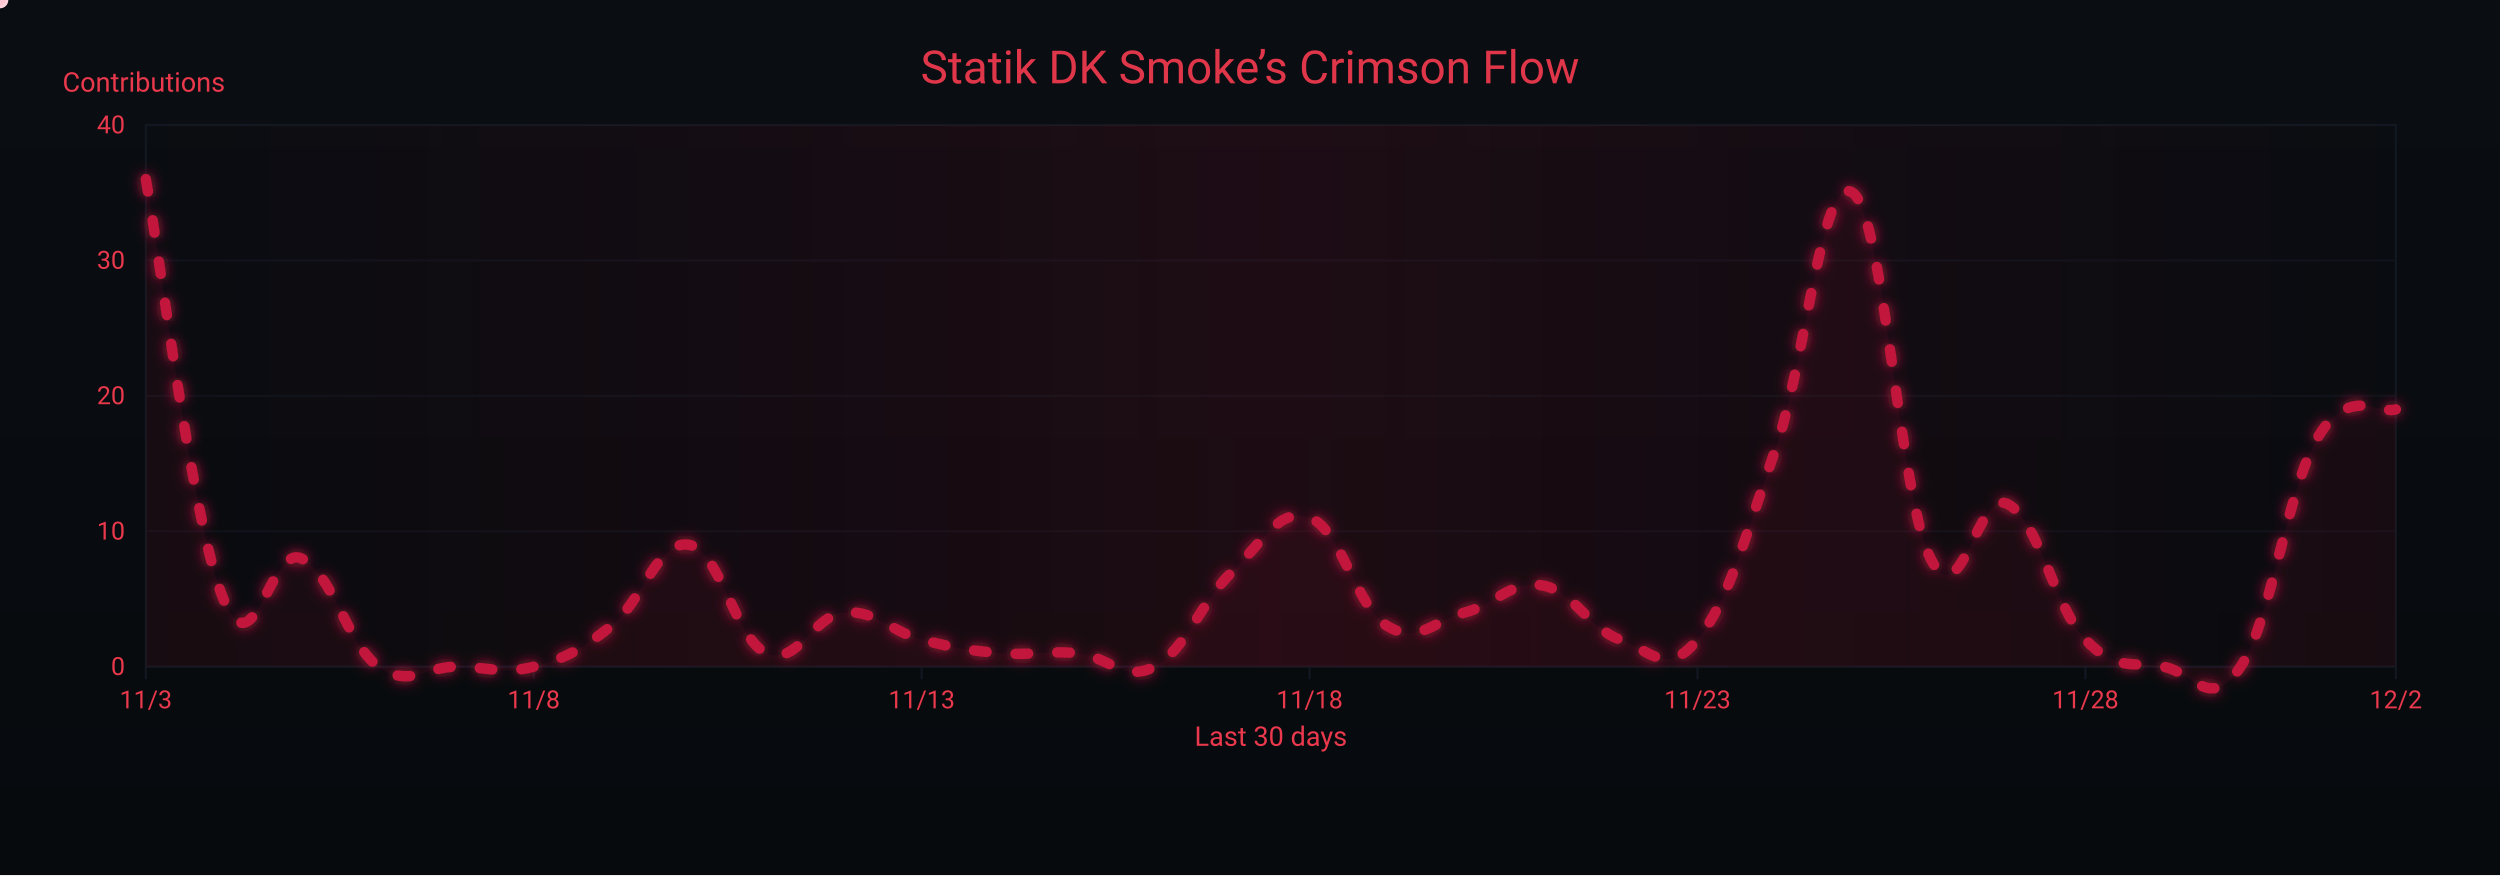
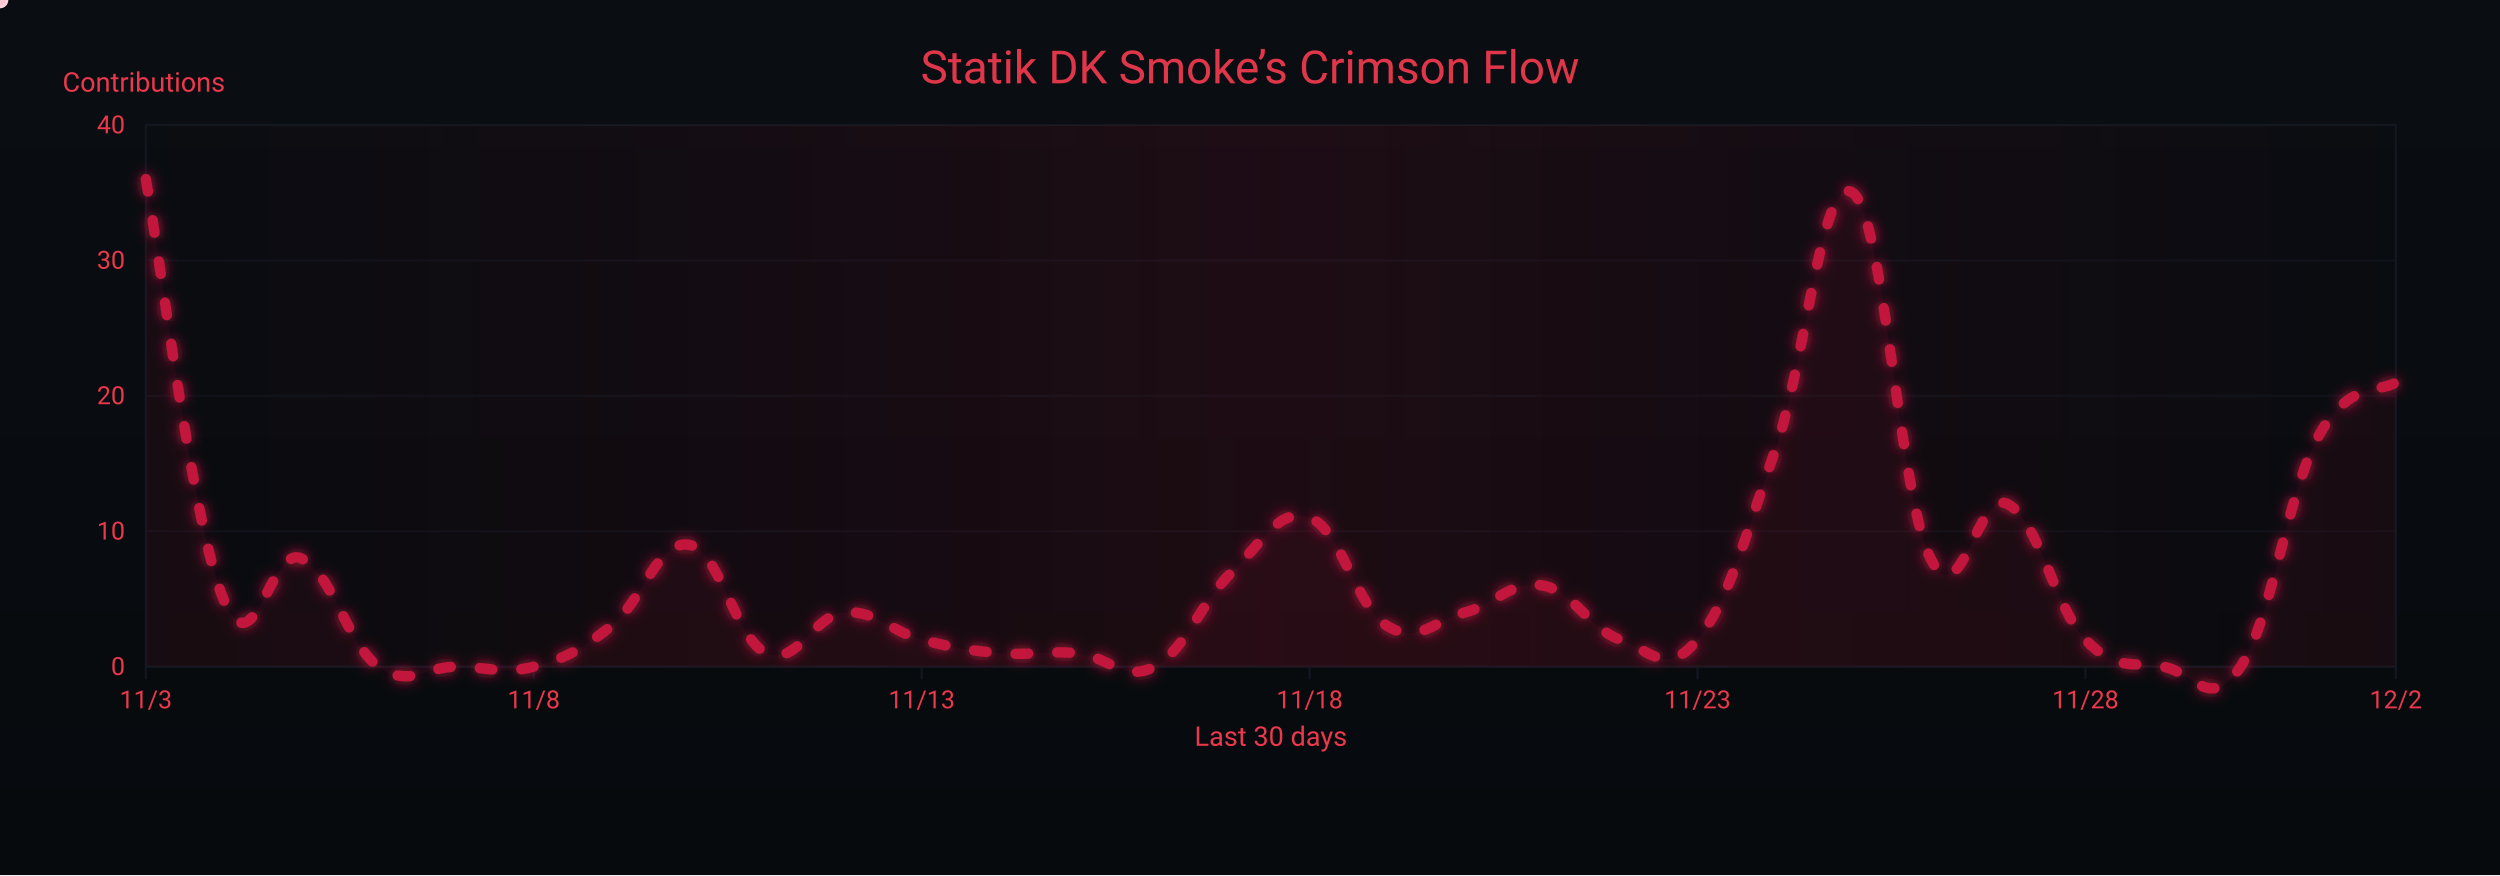
<svg xmlns="http://www.w3.org/2000/svg" width="1200" height="420" viewBox="0 0 1200 420" role="img" aria-label="Crimson Flow Graph">
  <defs>
    <linearGradient id="bgGrad" x1="0" y1="0" x2="0" y2="1">
      <stop offset="0%" stop-color="#0a0d12" />
      <stop offset="100%" stop-color="#070a0d" />
    </linearGradient>
    <filter id="glow">
      <feGaussianBlur stdDeviation="3" result="b1" />
      <feMerge>
        <feMergeNode in="b1" />
        <feMergeNode in="SourceGraphic" />
      </feMerge>
    </filter>
    <linearGradient id="sheen" x1="0" y1="0" x2="1" y2="0">
      <stop offset="0%" stop-color="#9b0e2a" stop-opacity="0" />
      <stop offset="50%" stop-color="#9b0e2a" stop-opacity=".14" />
      <stop offset="100%" stop-color="#9b0e2a" stop-opacity="0" />
      <animateTransform attributeName="gradientTransform" type="translate" from="-1 0" to="1 0" dur="9s" repeatCount="indefinite" />
    </linearGradient>
  </defs>
  <rect width="1200" height="420" fill="url(#bgGrad)" />
  <rect x="70" y="60" width="1080" height="260" fill="none" stroke="#121821" stroke-width="1" />
  <g font-family="ui-sans-serif,system-ui,-apple-system,Segoe UI,Roboto,Ubuntu,Arial" font-size="12">
    <path d="M70,320.0 H1150" stroke="#121821" stroke-width="1" opacity="0.6" />
    <text x="60" y="324.0" text-anchor="end" fill="#ea384c">0</text>
    <path d="M70,255.0 H1150" stroke="#121821" stroke-width="1" opacity="0.6" />
    <text x="60" y="259.0" text-anchor="end" fill="#ea384c">10</text>
    <path d="M70,190.0 H1150" stroke="#121821" stroke-width="1" opacity="0.6" />
    <text x="60" y="194.0" text-anchor="end" fill="#ea384c">20</text>
    <path d="M70,125.0 H1150" stroke="#121821" stroke-width="1" opacity="0.6" />
    <text x="60" y="129.0" text-anchor="end" fill="#ea384c">30</text>
    <path d="M70,60.0 H1150" stroke="#121821" stroke-width="1" opacity="0.6" />
    <text x="60" y="64.0" text-anchor="end" fill="#ea384c">40</text>
    <text x="30" y="44" fill="#ea384c" font-size="13">Contributions</text>
  </g>
  <g font-family="ui-sans-serif,system-ui,-apple-system,Segoe UI,Roboto,Ubuntu,Arial" font-size="12">
    <path d="M70.0,320 V326" stroke="#121821" stroke-width="1" />
    <text x="70.0" y="340" text-anchor="middle" fill="#ea384c">11/3</text>
    <path d="M256.2,320 V326" stroke="#121821" stroke-width="1" />
    <text x="256.2" y="340" text-anchor="middle" fill="#ea384c">11/8</text>
    <path d="M442.4,320 V326" stroke="#121821" stroke-width="1" />
    <text x="442.4" y="340" text-anchor="middle" fill="#ea384c">11/13</text>
    <path d="M628.6,320 V326" stroke="#121821" stroke-width="1" />
    <text x="628.6" y="340" text-anchor="middle" fill="#ea384c">11/18</text>
    <path d="M814.8,320 V326" stroke="#121821" stroke-width="1" />
    <text x="814.8" y="340" text-anchor="middle" fill="#ea384c">11/23</text>
    <path d="M1001.0,320 V326" stroke="#121821" stroke-width="1" />
    <text x="1001.0" y="340" text-anchor="middle" fill="#ea384c">11/28</text>
    <path d="M1150.0,320 V326" stroke="#121821" stroke-width="1" />
    <text x="1150.0" y="340" text-anchor="middle" fill="#ea384c">12/2</text>
    <text x="610" y="358" text-anchor="middle" fill="#ea384c" font-size="13">Last 30 days</text>
  </g>
  <rect x="70" y="60" width="1080" height="260" fill="url(#sheen)" />
  <text x="600" y="40" text-anchor="middle" font-family="ui-sans-serif,system-ui,-apple-system,Segoe UI,Roboto,Ubuntu,Arial" font-size="22" fill="#ea384c" opacity=".95">Statik DK Smoke’s Crimson Flow</text>
-   <path d="M70.0,86.0 C77.4,126.3 92.3,251.1 107.2,287.5 C122.1,323.9 129.6,261.5 144.5,268.0 C159.4,274.5 166.8,309.6 181.7,320.0 C196.6,330.4 204.1,320.0 219.0,320.0 C233.9,320.0 241.3,323.9 256.2,320.0 C271.1,316.1 278.6,312.2 293.4,300.5 C308.3,288.8 315.8,258.9 330.7,261.5 C345.6,264.1 353.0,307.0 367.9,313.5 C382.8,320.0 390.3,295.3 405.2,294.0 C420.1,292.7 427.5,303.1 442.4,307.0 C457.3,310.9 464.8,312.2 479.7,313.5 C494.6,314.8 502.0,312.2 516.9,313.5 C531.8,314.8 539.2,327.8 554.1,320.0 C569.0,312.2 576.5,288.8 591.4,274.5 C606.3,260.2 613.7,243.3 628.6,248.5 C643.5,253.7 651.0,291.4 665.9,300.5 C680.8,309.6 688.2,297.9 703.1,294.0 C718.0,290.1 725.4,278.4 740.3,281.0 C755.2,283.6 762.7,301.8 777.6,307.0 C792.5,312.2 799.9,325.2 814.8,307.0 C829.7,288.8 837.2,258.9 852.1,216.0 C867.0,173.1 874.4,82.1 889.3,92.5 C904.2,102.9 911.7,238.1 926.6,268.0 C941.4,297.9 948.9,234.2 963.8,242.0 C978.7,249.8 986.1,291.4 1001.0,307.0 C1015.9,322.6 1023.4,317.4 1038.3,320.0 C1053.2,322.6 1060.6,342.1 1075.5,320.0 C1090.4,297.9 1097.9,234.2 1112.8,209.5 C1127.7,184.8 1142.6,199.1 1150.0,196.5 L 1150,320 L 70,320 Z" fill="#7a0f26" opacity=".13">
+   <path d="M70.0,86.0 C77.4,126.3 92.3,251.1 107.2,287.5 C122.1,323.9 129.6,261.5 144.5,268.0 C159.4,274.5 166.8,309.6 181.7,320.0 C196.6,330.4 204.1,320.0 219.0,320.0 C233.9,320.0 241.3,323.9 256.2,320.0 C271.1,316.1 278.6,312.2 293.4,300.5 C308.3,288.8 315.8,258.9 330.7,261.5 C345.6,264.1 353.0,307.0 367.9,313.5 C382.8,320.0 390.3,295.3 405.2,294.0 C420.1,292.7 427.5,303.1 442.4,307.0 C457.3,310.9 464.8,312.2 479.7,313.5 C494.6,314.8 502.0,312.2 516.9,313.5 C531.8,314.8 539.2,327.8 554.1,320.0 C569.0,312.2 576.5,288.8 591.4,274.5 C606.3,260.2 613.7,243.3 628.6,248.5 C643.5,253.7 651.0,291.4 665.9,300.5 C680.8,309.6 688.2,297.9 703.1,294.0 C718.0,290.1 725.4,278.4 740.3,281.0 C755.2,283.6 762.7,301.8 777.6,307.0 C792.5,312.2 799.9,325.2 814.8,307.0 C829.7,288.8 837.2,258.9 852.1,216.0 C867.0,173.1 874.4,82.1 889.3,92.5 C904.2,102.9 911.7,238.1 926.6,268.0 C941.4,297.9 948.9,234.2 963.8,242.0 C978.7,249.8 986.1,291.4 1001.0,307.0 C1015.9,322.6 1023.4,317.4 1038.3,320.0 C1053.2,322.6 1060.6,342.1 1075.5,320.0 C1090.4,297.9 1097.9,236.8 1112.8,209.5 C1127.7,182.2 1142.6,188.7 1150.0,183.5 L 1150,320 L 70,320 Z" fill="#7a0f26" opacity=".13">
    <animate attributeName="opacity" values=".10;.17;.10" dur="6s" repeatCount="indefinite" />
  </path>
-   <path id="curve" d="M70.0,86.0 C77.4,126.3 92.3,251.1 107.2,287.5 C122.1,323.9 129.6,261.5 144.5,268.0 C159.4,274.5 166.8,309.6 181.7,320.0 C196.6,330.4 204.1,320.0 219.0,320.0 C233.9,320.0 241.3,323.9 256.2,320.0 C271.1,316.1 278.6,312.2 293.4,300.5 C308.3,288.8 315.8,258.9 330.7,261.5 C345.6,264.1 353.0,307.0 367.9,313.5 C382.8,320.0 390.3,295.3 405.2,294.0 C420.1,292.7 427.5,303.1 442.4,307.0 C457.3,310.9 464.8,312.2 479.7,313.5 C494.6,314.8 502.0,312.2 516.9,313.5 C531.8,314.8 539.2,327.8 554.1,320.0 C569.0,312.2 576.5,288.8 591.4,274.5 C606.3,260.2 613.7,243.3 628.6,248.5 C643.5,253.7 651.0,291.4 665.9,300.5 C680.8,309.6 688.2,297.9 703.1,294.0 C718.0,290.1 725.4,278.4 740.3,281.0 C755.2,283.6 762.7,301.8 777.6,307.0 C792.5,312.2 799.9,325.2 814.8,307.0 C829.7,288.8 837.2,258.9 852.1,216.0 C867.0,173.1 874.4,82.1 889.3,92.5 C904.2,102.9 911.7,238.1 926.6,268.0 C941.4,297.9 948.9,234.2 963.8,242.0 C978.7,249.8 986.1,291.4 1001.0,307.0 C1015.9,322.6 1023.4,317.4 1038.3,320.0 C1053.2,322.6 1060.6,342.1 1075.5,320.0 C1090.4,297.9 1097.9,234.2 1112.8,209.5 C1127.7,184.8 1142.6,199.1 1150.0,196.5" fill="none" stroke="#c3193d" stroke-width="5" stroke-linecap="round" stroke-linejoin="round" stroke-dasharray="6 14" filter="url(#glow)">
+   <path id="curve" d="M70.0,86.0 C77.4,126.3 92.3,251.1 107.2,287.5 C122.1,323.9 129.6,261.5 144.5,268.0 C159.4,274.5 166.8,309.6 181.7,320.0 C196.6,330.4 204.1,320.0 219.0,320.0 C233.9,320.0 241.3,323.9 256.2,320.0 C271.1,316.1 278.6,312.2 293.4,300.5 C308.3,288.8 315.8,258.9 330.7,261.5 C345.6,264.1 353.0,307.0 367.9,313.5 C382.8,320.0 390.3,295.3 405.2,294.0 C420.1,292.7 427.5,303.1 442.4,307.0 C457.3,310.9 464.8,312.2 479.7,313.5 C494.6,314.8 502.0,312.2 516.9,313.5 C531.8,314.8 539.2,327.8 554.1,320.0 C569.0,312.2 576.5,288.8 591.4,274.5 C606.3,260.2 613.7,243.3 628.6,248.5 C643.5,253.7 651.0,291.4 665.9,300.5 C680.8,309.6 688.2,297.9 703.1,294.0 C718.0,290.1 725.4,278.4 740.3,281.0 C755.2,283.6 762.7,301.8 777.6,307.0 C792.5,312.2 799.9,325.2 814.8,307.0 C829.7,288.8 837.2,258.9 852.1,216.0 C867.0,173.1 874.4,82.1 889.3,92.5 C904.2,102.9 911.7,238.1 926.6,268.0 C941.4,297.9 948.9,234.2 963.8,242.0 C978.7,249.8 986.1,291.4 1001.0,307.0 C1015.9,322.6 1023.4,317.4 1038.3,320.0 C1053.2,322.6 1060.6,342.1 1075.5,320.0 C1090.4,297.9 1097.9,236.8 1112.8,209.5 C1127.7,182.2 1142.6,188.7 1150.0,183.5" fill="none" stroke="#c3193d" stroke-width="5" stroke-linecap="round" stroke-linejoin="round" stroke-dasharray="6 14" filter="url(#glow)">
    <animate attributeName="stroke-dashoffset" values="0;-220" dur="4.8s" repeatCount="indefinite" />
  </path>
  <g fill="#ffd1db">
    <circle r="4">
      <animateMotion dur="7s" rotate="auto" repeatCount="indefinite">
        <mpath href="#curve" />
      </animateMotion>
      <animate attributeName="opacity" values="1;.3;1" dur="2.2s" repeatCount="indefinite" />
    </circle>
    <circle r="3" fill="#ffffff">
      <animateMotion dur="8.2s" begin="1s" rotate="auto" repeatCount="indefinite">
        <mpath href="#curve" />
      </animateMotion>
      <animate attributeName="opacity" values=".7;.2;.7" dur="2.4s" repeatCount="indefinite" />
    </circle>
    <circle r="3" fill="#ffc7d3">
      <animateMotion dur="6s" begin="2s" rotate="auto" repeatCount="indefinite">
        <mpath href="#curve" />
      </animateMotion>
      <animate attributeName="opacity" values=".8;.3;.8" dur="2s" repeatCount="indefinite" />
    </circle>
  </g>
</svg>
